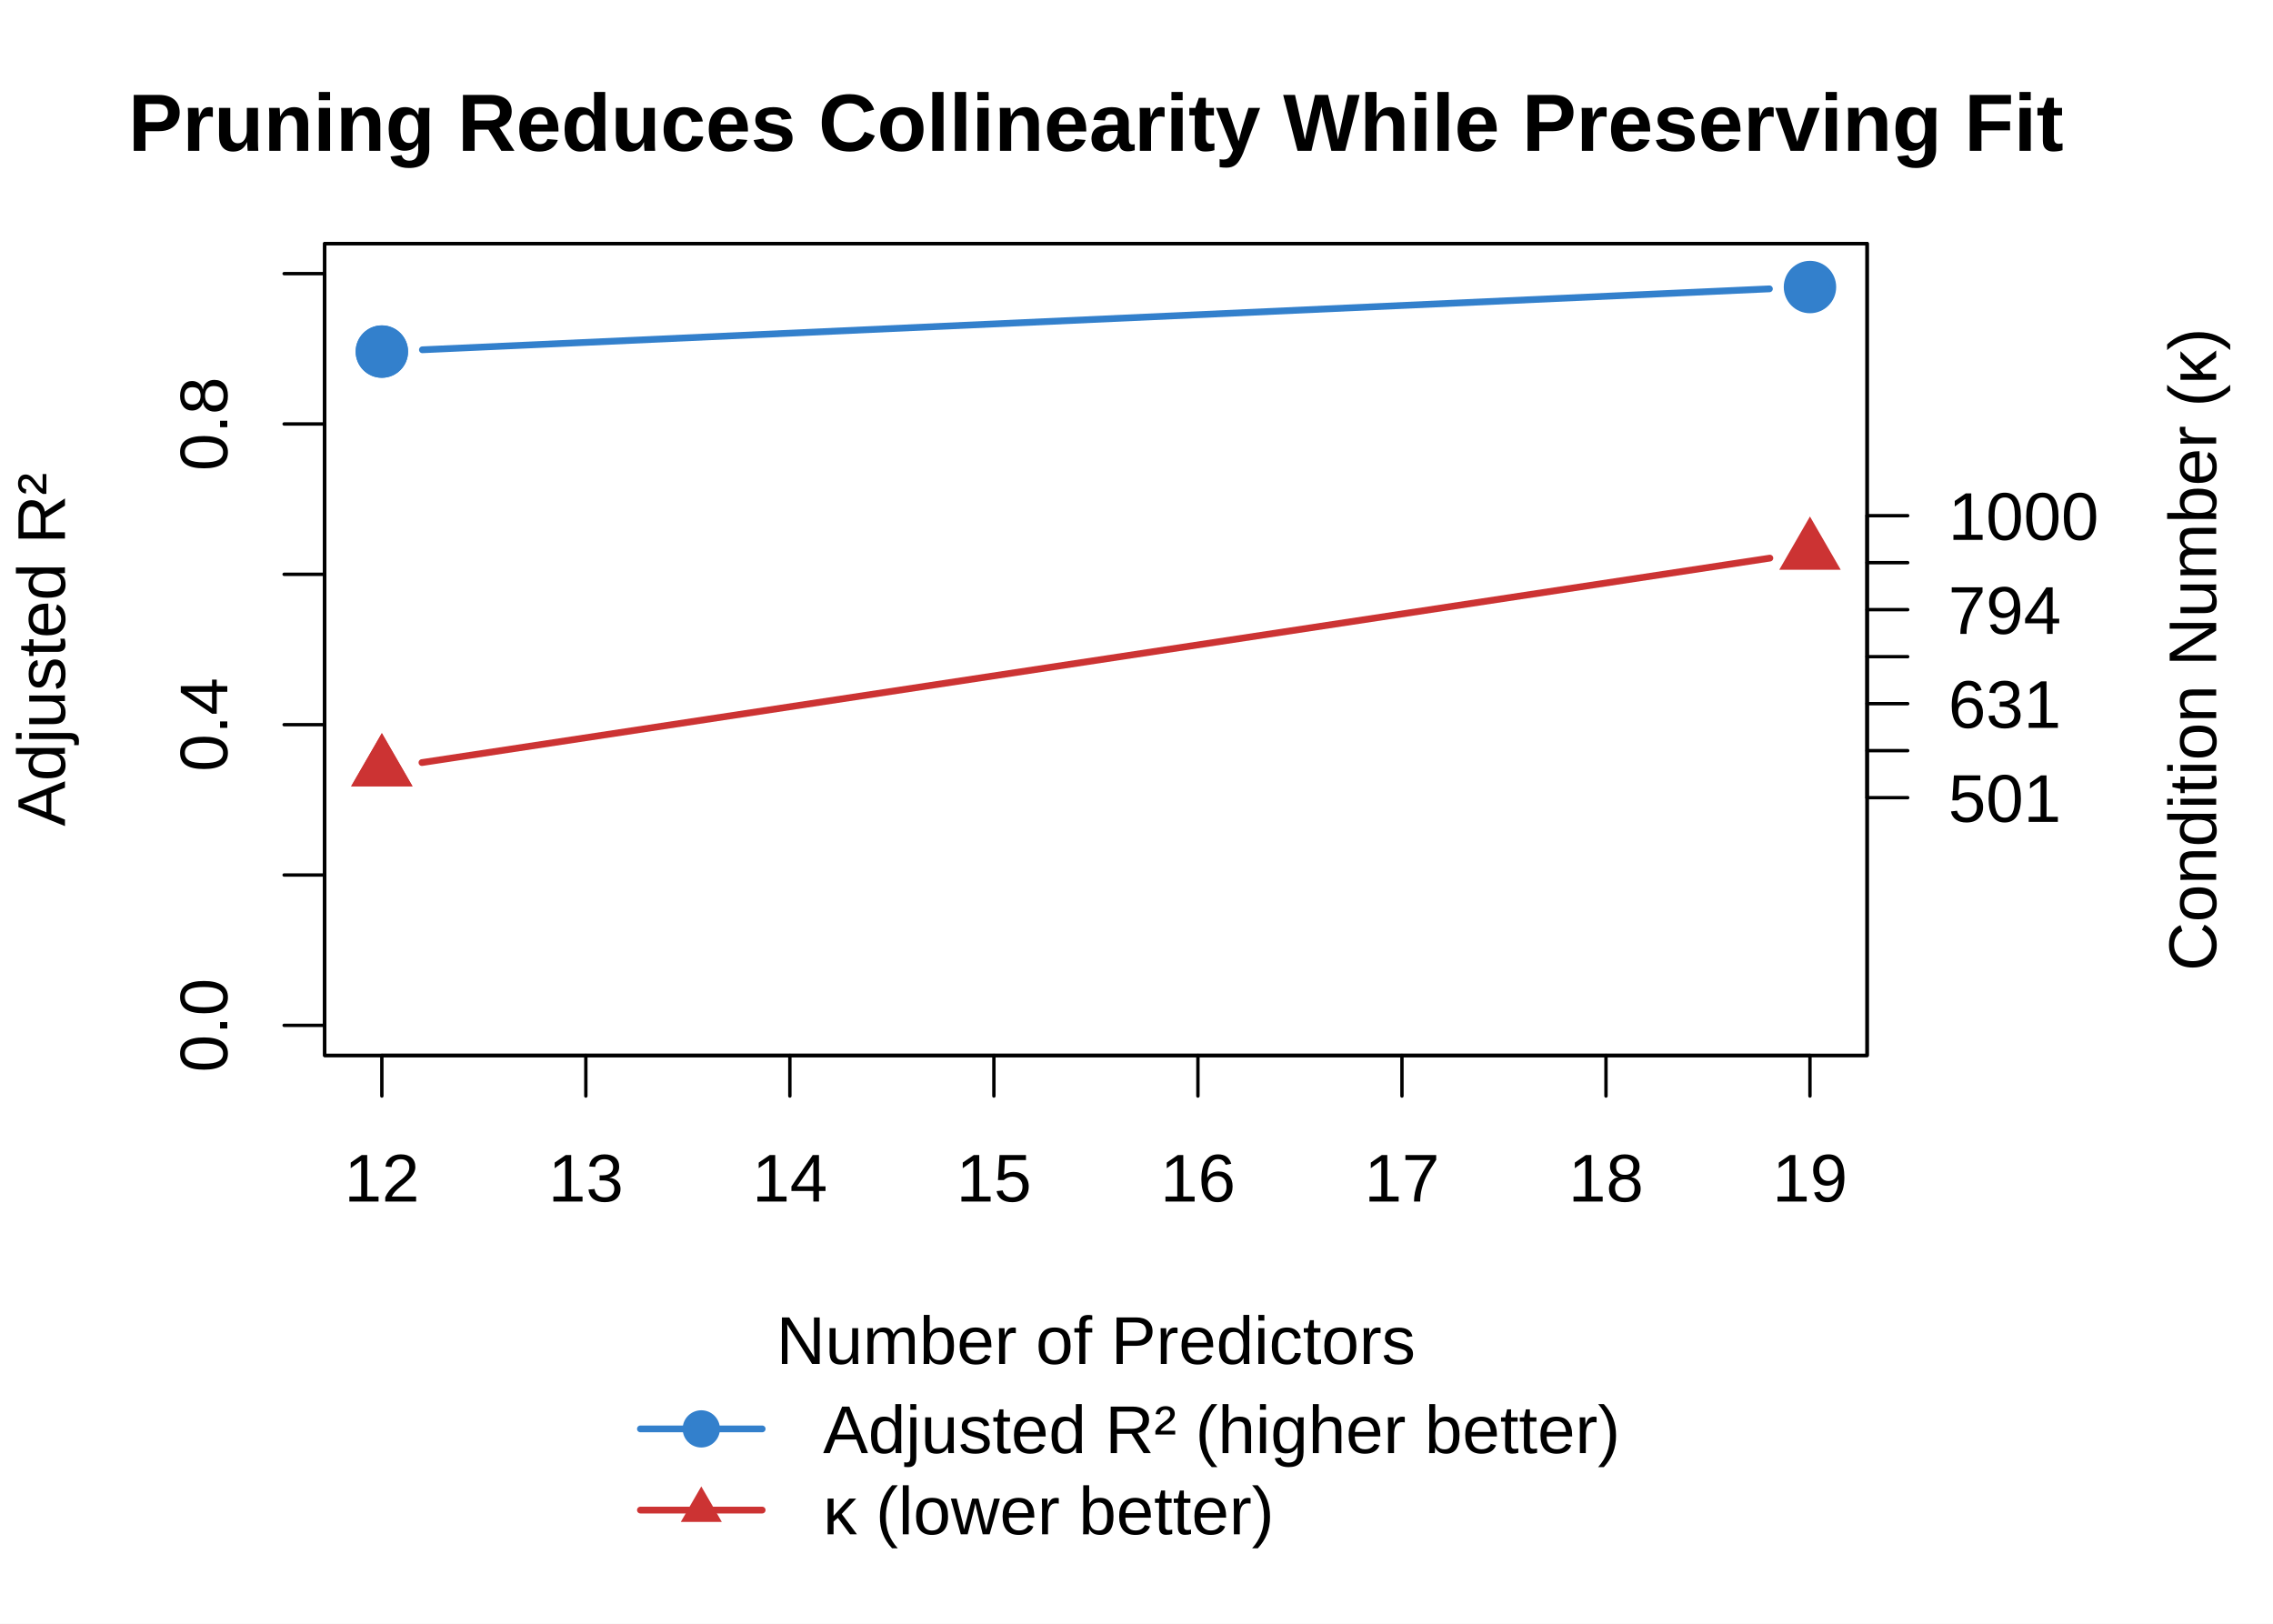
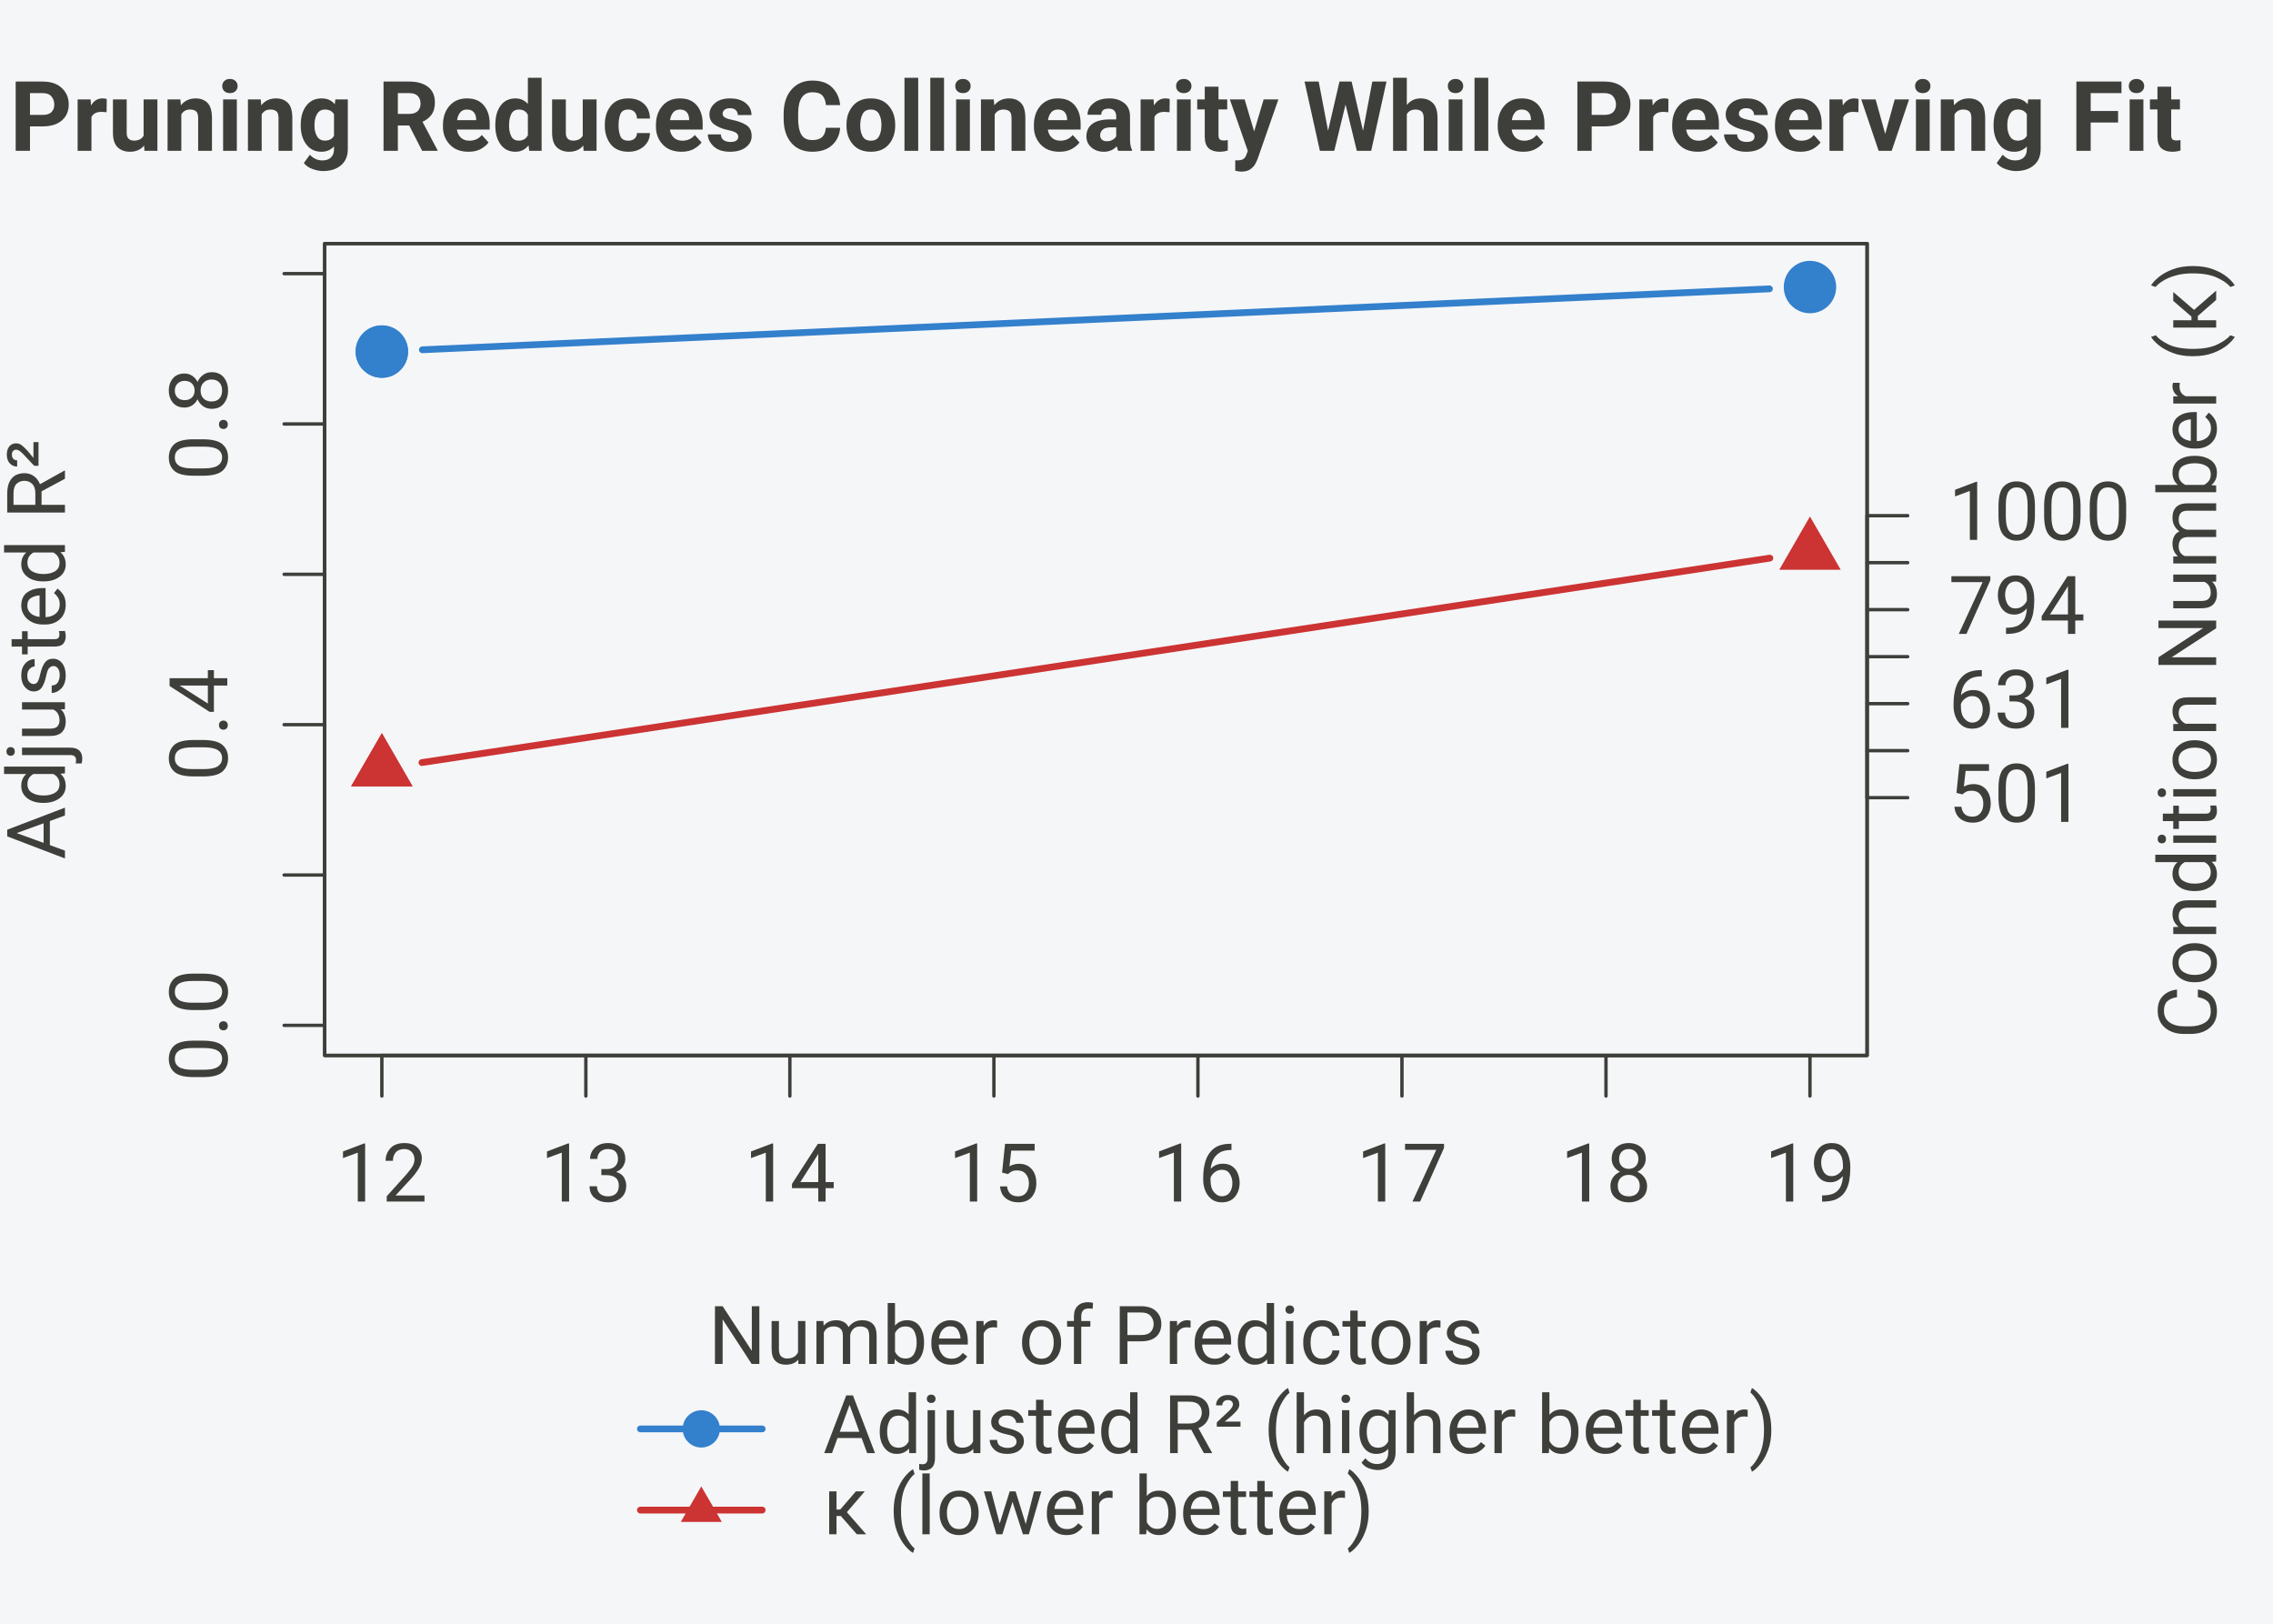
<svg xmlns="http://www.w3.org/2000/svg" width="504.00pt" height="360.00pt" viewBox="0 0 504.00 360.00">
  <g class="svglite">
    <defs>
      <style type="text/css">
-     .svglite line, .svglite polyline, .svglite polygon, .svglite path, .svglite rect, .svglite circle {
+     /* theme-aware-processed */
+     .svglite line, .svglite polyline, .svglite polygon, .svglite path, .svglite circle {
      fill: none;
-       stroke: #000000;
+       stroke: #3E3F3A;
+       stroke-linecap: round;
+       stroke-linejoin: round;
+       stroke-miterlimit: 10.00;
+     }
+     .svglite &gt; g &gt; rect {
+       fill: none;
+       stroke: #3E3F3A;
      stroke-linecap: round;
      stroke-linejoin: round;
      stroke-miterlimit: 10.00;
    }
    .svglite text {
      white-space: pre;
+       fill: #3E3F3A;
    }
    .svglite g.glyphgroup path {
      fill: inherit;
      stroke: none;
    }
  </style>
    </defs>
-     <rect width="100%" height="100%" style="stroke: none; fill: #FFFFFF;" />
+     <rect class="svg-bg" width="100%" height="100%" style="stroke: none; fill: #F5F6F8;" />
    <defs>
      <clipPath id="cpMC4wMHw1MDQuMDB8MC4wMHwzNjAuMDA=">
        <rect x="0.00" y="0.00" width="504.00" height="360.00" />
      </clipPath>
    </defs>
    <g clip-path="url(#cpMC4wMHw1MDQuMDB8MC4wMHwzNjAuMDA=)">
</g>
    <defs>
      <clipPath id="cpNzIuMDB8NDE0LjAwfDU0LjAwfDIzNC4wMA==">
        <rect x="72.00" y="54.00" width="342.00" height="180.00" />
      </clipPath>
    </defs>
    <g clip-path="url(#cpNzIuMDB8NDE0LjAwfDU0LjAwfDIzNC4wMA==)">
      <line x1="392.34" y1="64.04" x2="93.66" y2="77.55" style="stroke-width: 1.50; stroke: #3380CC;" />
      <circle cx="401.33" cy="63.64" r="5.06" style="stroke-width: 1.50; stroke: #3380CC; fill: #3380CC;" />
      <circle cx="84.67" cy="77.95" r="5.06" style="stroke-width: 1.50; stroke: #3380CC; fill: #3380CC;" />
      <circle cx="84.67" cy="77.95" r="5.06" style="stroke-width: 1.50; stroke: #3380CC; fill: #3380CC;" />
    </g>
    <g clip-path="url(#cpMC4wMHw1MDQuMDB8MC4wMHwzNjAuMDA=)">
      <line x1="84.67" y1="234.00" x2="401.33" y2="234.00" style="stroke-width: 0.75;" />
      <line x1="84.67" y1="234.00" x2="84.67" y2="243.00" style="stroke-width: 0.75;" />
      <line x1="129.90" y1="234.00" x2="129.90" y2="243.00" style="stroke-width: 0.75;" />
      <line x1="175.14" y1="234.00" x2="175.14" y2="243.00" style="stroke-width: 0.75;" />
      <line x1="220.38" y1="234.00" x2="220.38" y2="243.00" style="stroke-width: 0.75;" />
      <line x1="265.62" y1="234.00" x2="265.62" y2="243.00" style="stroke-width: 0.75;" />
      <line x1="310.86" y1="234.00" x2="310.86" y2="243.00" style="stroke-width: 0.75;" />
      <line x1="356.10" y1="234.00" x2="356.10" y2="243.00" style="stroke-width: 0.75;" />
      <line x1="401.33" y1="234.00" x2="401.33" y2="243.00" style="stroke-width: 0.75;" />
-       <text x="84.67" y="266.40" text-anchor="middle" style="font-size: 15.00px; font-family: &quot;Arial&quot;;" textLength="16.69px" lengthAdjust="spacingAndGlyphs">12</text>
-       <text x="129.90" y="266.40" text-anchor="middle" style="font-size: 15.00px; font-family: &quot;Arial&quot;;" textLength="16.69px" lengthAdjust="spacingAndGlyphs">13</text>
-       <text x="175.14" y="266.40" text-anchor="middle" style="font-size: 15.00px; font-family: &quot;Arial&quot;;" textLength="16.69px" lengthAdjust="spacingAndGlyphs">14</text>
-       <text x="220.38" y="266.40" text-anchor="middle" style="font-size: 15.00px; font-family: &quot;Arial&quot;;" textLength="16.69px" lengthAdjust="spacingAndGlyphs">15</text>
-       <text x="265.62" y="266.40" text-anchor="middle" style="font-size: 15.00px; font-family: &quot;Arial&quot;;" textLength="16.69px" lengthAdjust="spacingAndGlyphs">16</text>
-       <text x="310.86" y="266.40" text-anchor="middle" style="font-size: 15.00px; font-family: &quot;Arial&quot;;" textLength="16.69px" lengthAdjust="spacingAndGlyphs">17</text>
-       <text x="356.10" y="266.40" text-anchor="middle" style="font-size: 15.00px; font-family: &quot;Arial&quot;;" textLength="16.69px" lengthAdjust="spacingAndGlyphs">18</text>
-       <text x="401.33" y="266.40" text-anchor="middle" style="font-size: 15.00px; font-family: &quot;Arial&quot;;" textLength="16.69px" lengthAdjust="spacingAndGlyphs">19</text>
+       <text x="84.67" y="266.40" text-anchor="middle" style="font-size: 1.5em; font-family: &quot;Roboto&quot;, -apple-system, BlinkMacSystemFont, &quot;Segoe UI&quot;, system-ui, sans-serif;">12</text>
+       <text x="129.90" y="266.40" text-anchor="middle" style="font-size: 1.5em; font-family: &quot;Roboto&quot;, -apple-system, BlinkMacSystemFont, &quot;Segoe UI&quot;, system-ui, sans-serif;">13</text>
+       <text x="175.14" y="266.40" text-anchor="middle" style="font-size: 1.5em; font-family: &quot;Roboto&quot;, -apple-system, BlinkMacSystemFont, &quot;Segoe UI&quot;, system-ui, sans-serif;">14</text>
+       <text x="220.38" y="266.40" text-anchor="middle" style="font-size: 1.5em; font-family: &quot;Roboto&quot;, -apple-system, BlinkMacSystemFont, &quot;Segoe UI&quot;, system-ui, sans-serif;">15</text>
+       <text x="265.62" y="266.40" text-anchor="middle" style="font-size: 1.5em; font-family: &quot;Roboto&quot;, -apple-system, BlinkMacSystemFont, &quot;Segoe UI&quot;, system-ui, sans-serif;">16</text>
+       <text x="310.86" y="266.40" text-anchor="middle" style="font-size: 1.5em; font-family: &quot;Roboto&quot;, -apple-system, BlinkMacSystemFont, &quot;Segoe UI&quot;, system-ui, sans-serif;">17</text>
+       <text x="356.10" y="266.40" text-anchor="middle" style="font-size: 1.5em; font-family: &quot;Roboto&quot;, -apple-system, BlinkMacSystemFont, &quot;Segoe UI&quot;, system-ui, sans-serif;">18</text>
+       <text x="401.33" y="266.40" text-anchor="middle" style="font-size: 1.5em; font-family: &quot;Roboto&quot;, -apple-system, BlinkMacSystemFont, &quot;Segoe UI&quot;, system-ui, sans-serif;">19</text>
      <line x1="72.00" y1="227.33" x2="72.00" y2="60.67" style="stroke-width: 0.75;" />
      <line x1="72.00" y1="227.33" x2="63.00" y2="227.33" style="stroke-width: 0.75;" />
      <line x1="72.00" y1="194.00" x2="63.00" y2="194.00" style="stroke-width: 0.75;" />
      <line x1="72.00" y1="160.67" x2="63.00" y2="160.67" style="stroke-width: 0.75;" />
      <line x1="72.00" y1="127.33" x2="63.00" y2="127.33" style="stroke-width: 0.75;" />
      <line x1="72.00" y1="94.00" x2="63.00" y2="94.00" style="stroke-width: 0.75;" />
      <line x1="72.00" y1="60.67" x2="63.00" y2="60.67" style="stroke-width: 0.75;" />
-       <text transform="translate(50.40,227.33) rotate(-90)" text-anchor="middle" style="font-size: 15.00px; font-family: &quot;Arial&quot;;" textLength="20.86px" lengthAdjust="spacingAndGlyphs">0.0</text>
-       <text transform="translate(50.40,160.67) rotate(-90)" text-anchor="middle" style="font-size: 15.00px; font-family: &quot;Arial&quot;;" textLength="20.86px" lengthAdjust="spacingAndGlyphs">0.4</text>
-       <text transform="translate(50.40,94.00) rotate(-90)" text-anchor="middle" style="font-size: 15.00px; font-family: &quot;Arial&quot;;" textLength="20.86px" lengthAdjust="spacingAndGlyphs">0.8</text>
+       <text transform="translate(50.40,227.33) rotate(-90)" text-anchor="middle" style="font-size: 1.5em; font-family: &quot;Roboto&quot;, -apple-system, BlinkMacSystemFont, &quot;Segoe UI&quot;, system-ui, sans-serif;">0.0</text>
+       <text transform="translate(50.40,160.67) rotate(-90)" text-anchor="middle" style="font-size: 1.5em; font-family: &quot;Roboto&quot;, -apple-system, BlinkMacSystemFont, &quot;Segoe UI&quot;, system-ui, sans-serif;">0.4</text>
+       <text transform="translate(50.40,94.00) rotate(-90)" text-anchor="middle" style="font-size: 1.5em; font-family: &quot;Roboto&quot;, -apple-system, BlinkMacSystemFont, &quot;Segoe UI&quot;, system-ui, sans-serif;">0.8</text>
      <polygon points="72.00,234.00 414.00,234.00 414.00,54.00 72.00,54.00 " style="stroke-width: 0.75;" />
-       <text x="243.00" y="33.44" text-anchor="middle" style="font-size: 18.00px; font-weight: bold; font-family: &quot;Arial&quot;;" textLength="429.17px" lengthAdjust="spacingAndGlyphs">Pruning Reduces Collinearity While Preserving Fit</text>
-       <text x="243.00" y="302.40" text-anchor="middle" style="font-size: 15.00px; font-family: &quot;Arial&quot;;" textLength="141.75px" lengthAdjust="spacingAndGlyphs">Number of Predictors</text>
-       <text transform="translate(14.40,144.00) rotate(-90)" text-anchor="middle" style="font-size: 15.00px; font-family: &quot;Arial&quot;;" textLength="78.38px" lengthAdjust="spacingAndGlyphs">Adjusted R²</text>
+       <text x="243.00" y="33.44" text-anchor="middle" style="font-size: 1.8em; font-weight: bold; font-family: &quot;Roboto&quot;, -apple-system, BlinkMacSystemFont, &quot;Segoe UI&quot;, system-ui, sans-serif;">Pruning Reduces Collinearity While Preserving Fit</text>
+       <text x="243.00" y="302.40" text-anchor="middle" style="font-size: 1.5em; font-family: &quot;Roboto&quot;, -apple-system, BlinkMacSystemFont, &quot;Segoe UI&quot;, system-ui, sans-serif;">Number of Predictors</text>
+       <text transform="translate(14.40,144.00) rotate(-90)" text-anchor="middle" style="font-size: 1.5em; font-family: &quot;Roboto&quot;, -apple-system, BlinkMacSystemFont, &quot;Segoe UI&quot;, system-ui, sans-serif;">Adjusted R²</text>
    </g>
    <g clip-path="url(#cpNzIuMDB8NDE0LjAwfDU0LjAwfDIzNC4wMA==)">
      <line x1="392.44" y1="123.74" x2="93.56" y2="169.07" style="stroke-width: 1.50; stroke: #CC3333;" />
      <polygon points="401.33,114.51 408.15,126.32 394.52,126.32 " style="stroke-width: 1.50; stroke: none; fill: #CC3333;" />
      <polygon points="84.67,162.54 91.48,174.35 77.85,174.35 " style="stroke-width: 1.50; stroke: none; fill: #CC3333;" />
      <polygon points="84.67,162.54 91.48,174.35 77.85,174.35 " style="stroke-width: 1.50; stroke: none; fill: #CC3333;" />
    </g>
    <g clip-path="url(#cpMC4wMHw1MDQuMDB8MC4wMHwzNjAuMDA=)">
      <polygon points="72.00,234.00 414.00,234.00 414.00,54.00 72.00,54.00 " style="stroke-width: 0.75;" />
      <line x1="414.00" y1="176.85" x2="414.00" y2="114.33" style="stroke-width: 0.75;" />
      <line x1="414.00" y1="176.85" x2="423.00" y2="176.85" style="stroke-width: 0.75;" />
      <line x1="414.00" y1="166.43" x2="423.00" y2="166.43" style="stroke-width: 0.75;" />
      <line x1="414.00" y1="156.01" x2="423.00" y2="156.01" style="stroke-width: 0.75;" />
      <line x1="414.00" y1="145.59" x2="423.00" y2="145.59" style="stroke-width: 0.75;" />
      <line x1="414.00" y1="135.17" x2="423.00" y2="135.17" style="stroke-width: 0.75;" />
      <line x1="414.00" y1="124.75" x2="423.00" y2="124.75" style="stroke-width: 0.75;" />
      <line x1="414.00" y1="114.33" x2="423.00" y2="114.33" style="stroke-width: 0.75;" />
-       <text x="432.00" y="182.22" style="font-size: 15.00px; font-family: &quot;Arial&quot;;" textLength="25.03px" lengthAdjust="spacingAndGlyphs">501</text>
-       <text x="432.00" y="161.38" style="font-size: 15.00px; font-family: &quot;Arial&quot;;" textLength="25.03px" lengthAdjust="spacingAndGlyphs">631</text>
-       <text x="432.00" y="140.54" style="font-size: 15.00px; font-family: &quot;Arial&quot;;" textLength="25.03px" lengthAdjust="spacingAndGlyphs">794</text>
-       <text x="432.00" y="119.70" style="font-size: 15.00px; font-family: &quot;Arial&quot;;" textLength="33.38px" lengthAdjust="spacingAndGlyphs">1000</text>
-       <text transform="translate(491.40,144.00) rotate(-90)" text-anchor="middle" style="font-size: 15.00px; font-family: &quot;Arial&quot;;" textLength="142.58px" lengthAdjust="spacingAndGlyphs">Condition Number (κ)</text>
+       <text x="432.00" y="182.22" style="font-size: 1.5em; font-family: &quot;Roboto&quot;, -apple-system, BlinkMacSystemFont, &quot;Segoe UI&quot;, system-ui, sans-serif;">501</text>
+       <text x="432.00" y="161.38" style="font-size: 1.5em; font-family: &quot;Roboto&quot;, -apple-system, BlinkMacSystemFont, &quot;Segoe UI&quot;, system-ui, sans-serif;">631</text>
+       <text x="432.00" y="140.54" style="font-size: 1.5em; font-family: &quot;Roboto&quot;, -apple-system, BlinkMacSystemFont, &quot;Segoe UI&quot;, system-ui, sans-serif;">794</text>
+       <text x="432.00" y="119.70" style="font-size: 1.5em; font-family: &quot;Roboto&quot;, -apple-system, BlinkMacSystemFont, &quot;Segoe UI&quot;, system-ui, sans-serif;">1000</text>
+       <text transform="translate(491.40,144.00) rotate(-90)" text-anchor="middle" style="font-size: 1.5em; font-family: &quot;Roboto&quot;, -apple-system, BlinkMacSystemFont, &quot;Segoe UI&quot;, system-ui, sans-serif;">Condition Number (κ)</text>
      <line x1="142.00" y1="316.80" x2="169.00" y2="316.80" style="stroke-width: 1.50; stroke: #3380CC;" />
      <line x1="142.00" y1="334.80" x2="169.00" y2="334.80" style="stroke-width: 1.50; stroke: #CC3333;" />
      <circle cx="155.50" cy="316.80" r="3.38" style="stroke-width: 1.50; stroke: #3380CC; fill: #3380CC;" />
      <polygon points="155.50,329.55 160.05,337.42 150.96,337.42 " style="stroke-width: 1.50; stroke: none; fill: #CC3333;" />
-       <text x="182.50" y="322.17" style="font-size: 15.00px; font-family: &quot;Arial&quot;;" textLength="176.80px" lengthAdjust="spacingAndGlyphs">Adjusted R² (higher better)</text>
-       <text x="182.50" y="340.17" style="font-size: 15.00px; font-family: &quot;Arial&quot;;" textLength="100.06px" lengthAdjust="spacingAndGlyphs">κ (lower better)</text>
+       <text x="182.50" y="322.17" style="font-size: 1.5em; font-family: &quot;Roboto&quot;, -apple-system, BlinkMacSystemFont, &quot;Segoe UI&quot;, system-ui, sans-serif;">Adjusted R² (higher better)</text>
+       <text x="182.50" y="340.17" style="font-size: 1.5em; font-family: &quot;Roboto&quot;, -apple-system, BlinkMacSystemFont, &quot;Segoe UI&quot;, system-ui, sans-serif;">κ (lower better)</text>
    </g>
  </g>
</svg>
